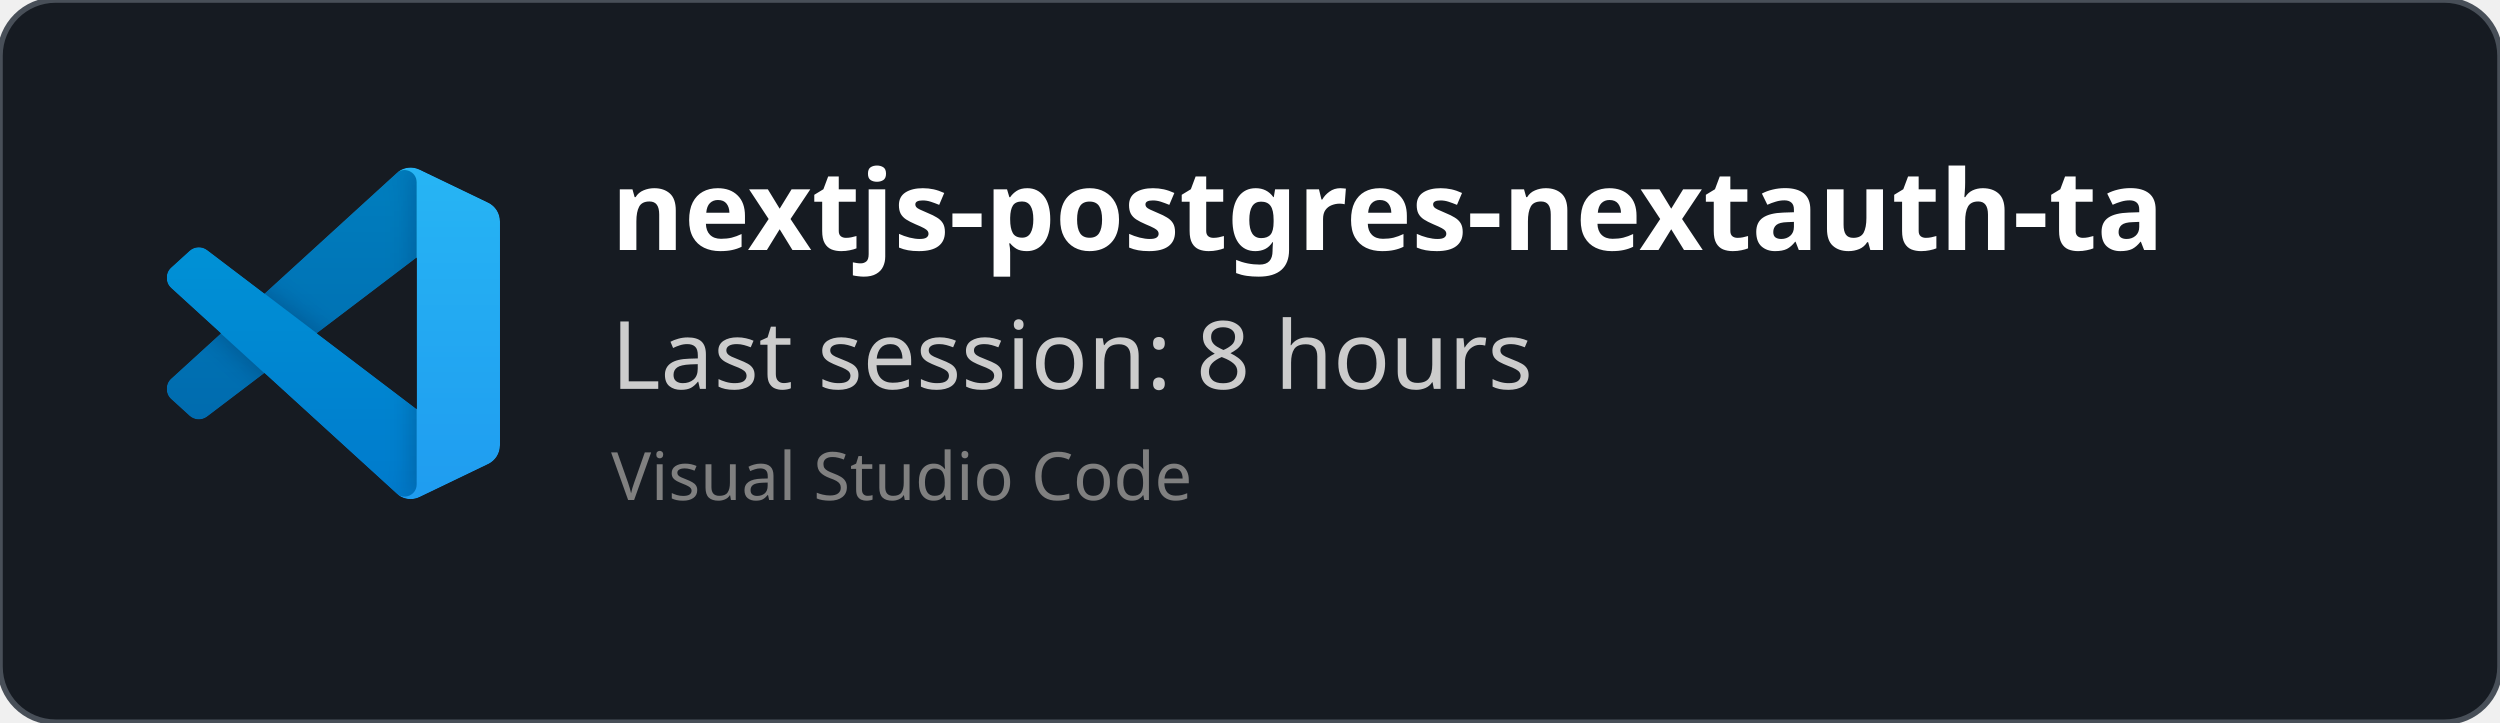
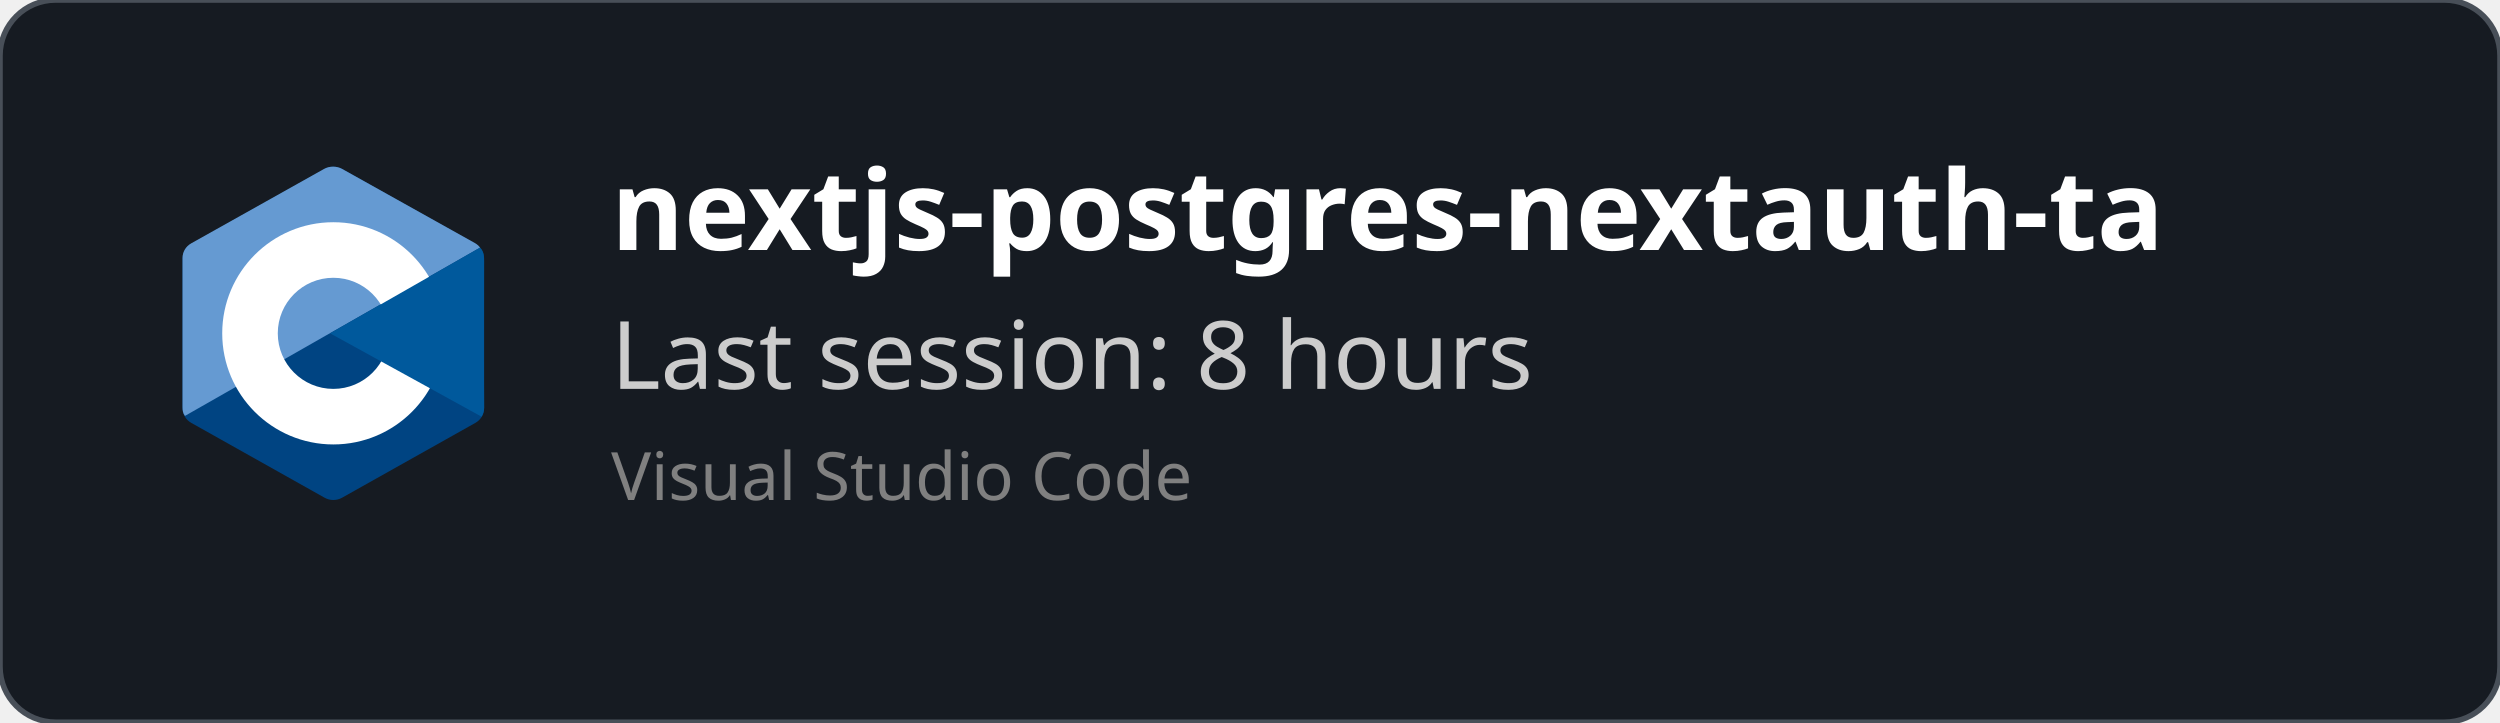
<svg xmlns="http://www.w3.org/2000/svg" width="450" height="130" viewBox="0 0 450 130" fill="none" role="img">
  <style>
    *{
        font-family: 'Segoe UI', Ubuntu, monospace
    }
    </style>
  <defs>
    <clipPath id="horizontalClip" x="20" y="20" width="500" height="200">
      <rect x="90" y="20" width="300" height="50" />
    </clipPath>
  </defs>
  <rect width="450" height="130" fill="rgba(22,27,34)" stroke="#484f58" stroke-width="1" fill-opacity="1" stroke-opacity="1" x="0" y="0" rx="10px" ry="10px">
    </rect>
-   <svg width="60" height="60" x="30" y="30" viewBox="0 0 100 100" fill="none" id="vscode">
-     <mask id="mask0" mask-type="alpha" maskUnits="userSpaceOnUse" x="0" y="0" width="100" height="100">
-       <path fill-rule="evenodd" clip-rule="evenodd" d="M70.912 99.317C72.487 99.931 74.283 99.891 75.873 99.126L96.461 89.22C98.624 88.179 100 85.989 100 83.587V16.413C100 14.011 98.624 11.822 96.461 10.781L75.873 0.874C73.786 -0.13 71.345 0.116 69.513 1.447C69.252 1.637 69.003 1.849 68.769 2.083L29.355 38.041L12.187 25.01C10.589 23.797 8.354 23.896 6.869 25.246L1.363 30.255C-0.453 31.906 -0.455 34.763 1.359 36.417L16.247 50L1.359 63.583C-0.455 65.237 -0.453 68.094 1.363 69.745L6.869 74.754C8.354 76.104 10.589 76.204 12.187 74.99L29.355 61.959L68.769 97.917C69.392 98.541 70.125 99.01 70.912 99.317ZM75.015 27.299L45.109 50L75.015 72.701V27.299Z" fill="white" />
-     </mask>
-     <g mask="url(#mask0)">
-       <path d="M96.461 10.796L75.857 0.876C73.472 -0.273 70.622 0.212 68.75 2.083L1.299 63.583C-0.516 65.237 -0.514 68.094 1.303 69.745L6.813 74.754C8.298 76.104 10.535 76.204 12.134 74.99L93.361 13.37C96.086 11.303 100 13.246 100 16.667V16.427C100 14.027 98.625 11.838 96.461 10.796Z" fill="#0065A9" />
-       <g filter="url(#filter0_d)">
-         <path d="M96.461 89.204L75.857 99.124C73.472 100.273 70.622 99.788 68.75 97.917L1.299 36.417C-0.516 34.763 -0.514 31.906 1.303 30.255L6.813 25.246C8.298 23.896 10.535 23.796 12.134 25.009L93.361 86.63C96.086 88.697 100 86.754 100 83.333V83.573C100 85.974 98.625 88.162 96.461 89.204Z" fill="#007ACC" />
-       </g>
-       <g filter="url(#filter1_d)">
-         <path d="M75.858 99.126C73.472 100.274 70.622 99.788 68.75 97.917C71.056 100.223 75 98.59 75 95.328V4.672C75 1.41 71.056 -0.223 68.75 2.083C70.622 0.211 73.472 -0.274 75.858 0.874L96.459 10.781C98.623 11.822 100 14.011 100 16.413V83.587C100 85.989 98.623 88.179 96.459 89.22L75.858 99.126Z" fill="#1F9CF0" />
-       </g>
-       <g style="mix-blend-mode:overlay" opacity="0.25">
-         <path fill-rule="evenodd" clip-rule="evenodd" d="M70.851 99.317C72.426 99.931 74.222 99.891 75.812 99.126L96.4 89.22C98.563 88.179 99.939 85.989 99.939 83.587V16.413C99.939 14.011 98.564 11.822 96.4 10.781L75.812 0.874C73.725 -0.13 71.284 0.116 69.453 1.447C69.191 1.637 68.942 1.849 68.708 2.083L29.294 38.041L12.126 25.01C10.528 23.796 8.293 23.896 6.809 25.246L1.302 30.255C-0.513 31.906 -0.515 34.763 1.298 36.417L16.186 50L1.298 63.583C-0.515 65.237 -0.513 68.094 1.302 69.745L6.809 74.754C8.293 76.104 10.528 76.204 12.126 74.99L29.294 61.959L68.708 97.917C69.332 98.54 70.064 99.01 70.851 99.317ZM74.954 27.299L45.048 50L74.954 72.701V27.299Z" fill="url(#paint0_linear)" />
-       </g>
-     </g>
-     <defs>
-       <filter id="filter0_d" x="-8.394" y="15.829" width="116.727" height="92.246" filterUnits="userSpaceOnUse" color-interpolation-filters="sRGB">
-         <feFlood flood-opacity="0" result="BackgroundImageFix" />
-         <feColorMatrix in="SourceAlpha" type="matrix" values="0 0 0 0 0 0 0 0 0 0 0 0 0 0 0 0 0 0 127 0" />
-         <feOffset />
-         <feGaussianBlur stdDeviation="4.167" />
-         <feColorMatrix type="matrix" values="0 0 0 0 0 0 0 0 0 0 0 0 0 0 0 0 0 0 0.25 0" />
-         <feBlend mode="overlay" in2="BackgroundImageFix" result="effect1_dropShadow" />
-         <feBlend mode="normal" in="SourceGraphic" in2="effect1_dropShadow" result="shape" />
-       </filter>
-       <filter id="filter1_d" x="60.417" y="-8.076" width="47.917" height="116.151" filterUnits="userSpaceOnUse" color-interpolation-filters="sRGB">
-         <feFlood flood-opacity="0" result="BackgroundImageFix" />
-         <feColorMatrix in="SourceAlpha" type="matrix" values="0 0 0 0 0 0 0 0 0 0 0 0 0 0 0 0 0 0 127 0" />
-         <feOffset />
-         <feGaussianBlur stdDeviation="4.167" />
-         <feColorMatrix type="matrix" values="0 0 0 0 0 0 0 0 0 0 0 0 0 0 0 0 0 0 0.25 0" />
-         <feBlend mode="overlay" in2="BackgroundImageFix" result="effect1_dropShadow" />
-         <feBlend mode="normal" in="SourceGraphic" in2="effect1_dropShadow" result="shape" />
-       </filter>
-       <linearGradient id="paint0_linear" x1="49.939" y1="0.258" x2="49.939" y2="99.742" gradientUnits="userSpaceOnUse">
-         <stop stop-color="white" />
-         <stop offset="1" stop-color="white" stop-opacity="0" />
-       </linearGradient>
-     </defs>
+   <svg x="30" y="30" viewBox="0 0 38 42" width="60" height="60" version="1.1" id="svg10">
+     <defs id="defs14" />
+     <path fill="#283593" fill-rule="evenodd" d="m 17.903,0.286 c 0.679,-0.381 1.515,-0.381 2.193,0 C 23.451,2.169 33.547,7.837 36.903,9.72 37.582,10.1 38,10.804 38,11.566 c 0,3.766 0,15.101 0,18.867 0,0.762 -0.418,1.466 -1.097,1.847 -3.355,1.883 -13.451,7.551 -16.807,9.434 -0.679,0.381 -1.515,0.381 -2.193,0 -3.355,-1.883 -13.451,-7.551 -16.807,-9.434 -0.678,-0.381 -1.096,-1.084 -1.096,-1.846 0,-3.766 0,-15.101 0,-18.867 0,-0.762 0.418,-1.466 1.097,-1.847 3.354,-1.883 13.452,-7.551 16.806,-9.434 z" clip-rule="evenodd" id="path2" style="fill:#004482;fill-opacity:1" />
+     <path fill="#5c6bc0" fill-rule="evenodd" d="m 0.304,31.404 c -0.266,-0.356 -0.304,-0.694 -0.304,-1.149 0,-3.744 0,-15.014 0,-18.759 0,-0.758 0.417,-1.458 1.094,-1.836 3.343,-1.872 13.405,-7.507 16.748,-9.38 0.677,-0.379 1.594,-0.371 2.271,0.008 3.343,1.872 13.371,7.459 16.714,9.331 0.27,0.152 0.476,0.335 0.66,0.576 z" clip-rule="evenodd" id="path4" style="fill:#659ad2;fill-opacity:1" />
+     <path fill="#ffffff" fill-rule="evenodd" d="m 19,7 c 7.727,0 14,6.273 14,14 0,7.727 -6.273,14 -14,14 -7.727,0 -14,-6.273 -14,-14 0,-7.727 6.273,-14 14,-14 z m 0,7 c 3.863,0 7,3.136 7,7 0,3.863 -3.137,7 -7,7 -3.863,0 -7,-3.137 -7,-7 0,-3.864 3.136,-7 7,-7 z" clip-rule="evenodd" id="path6" />
+     <path fill="#3949ab" fill-rule="evenodd" d="m 37.485,10.205 c 0.516,0.483 0.506,1.211 0.506,1.784 0,3.795 -0.032,14.589 0.009,18.384 0.004,0.396 -0.127,0.813 -0.323,1.127 l -19.084,-10.5 z" clip-rule="evenodd" id="path8" style="fill:#00599c;fill-opacity:1" />
  </svg>
  <text x="110" y="45" font-size="20" clip-path="url(#horizontalClip)" font-weight="bold" font-family="Ubuntu" fill="white">
    nextjs-postgres-nextauth-tailwindcss-template-main
    </text>
  <text x="110" y="70" font-size="17px" font-family="Ubuntu" fill="#ccc">
    Last session: 8 hours
    </text>
  <text x="110" y="90" font-size="12px" font-family="Ubuntu" fill="grey">
    Visual Studio Code
    </text>
</svg>
